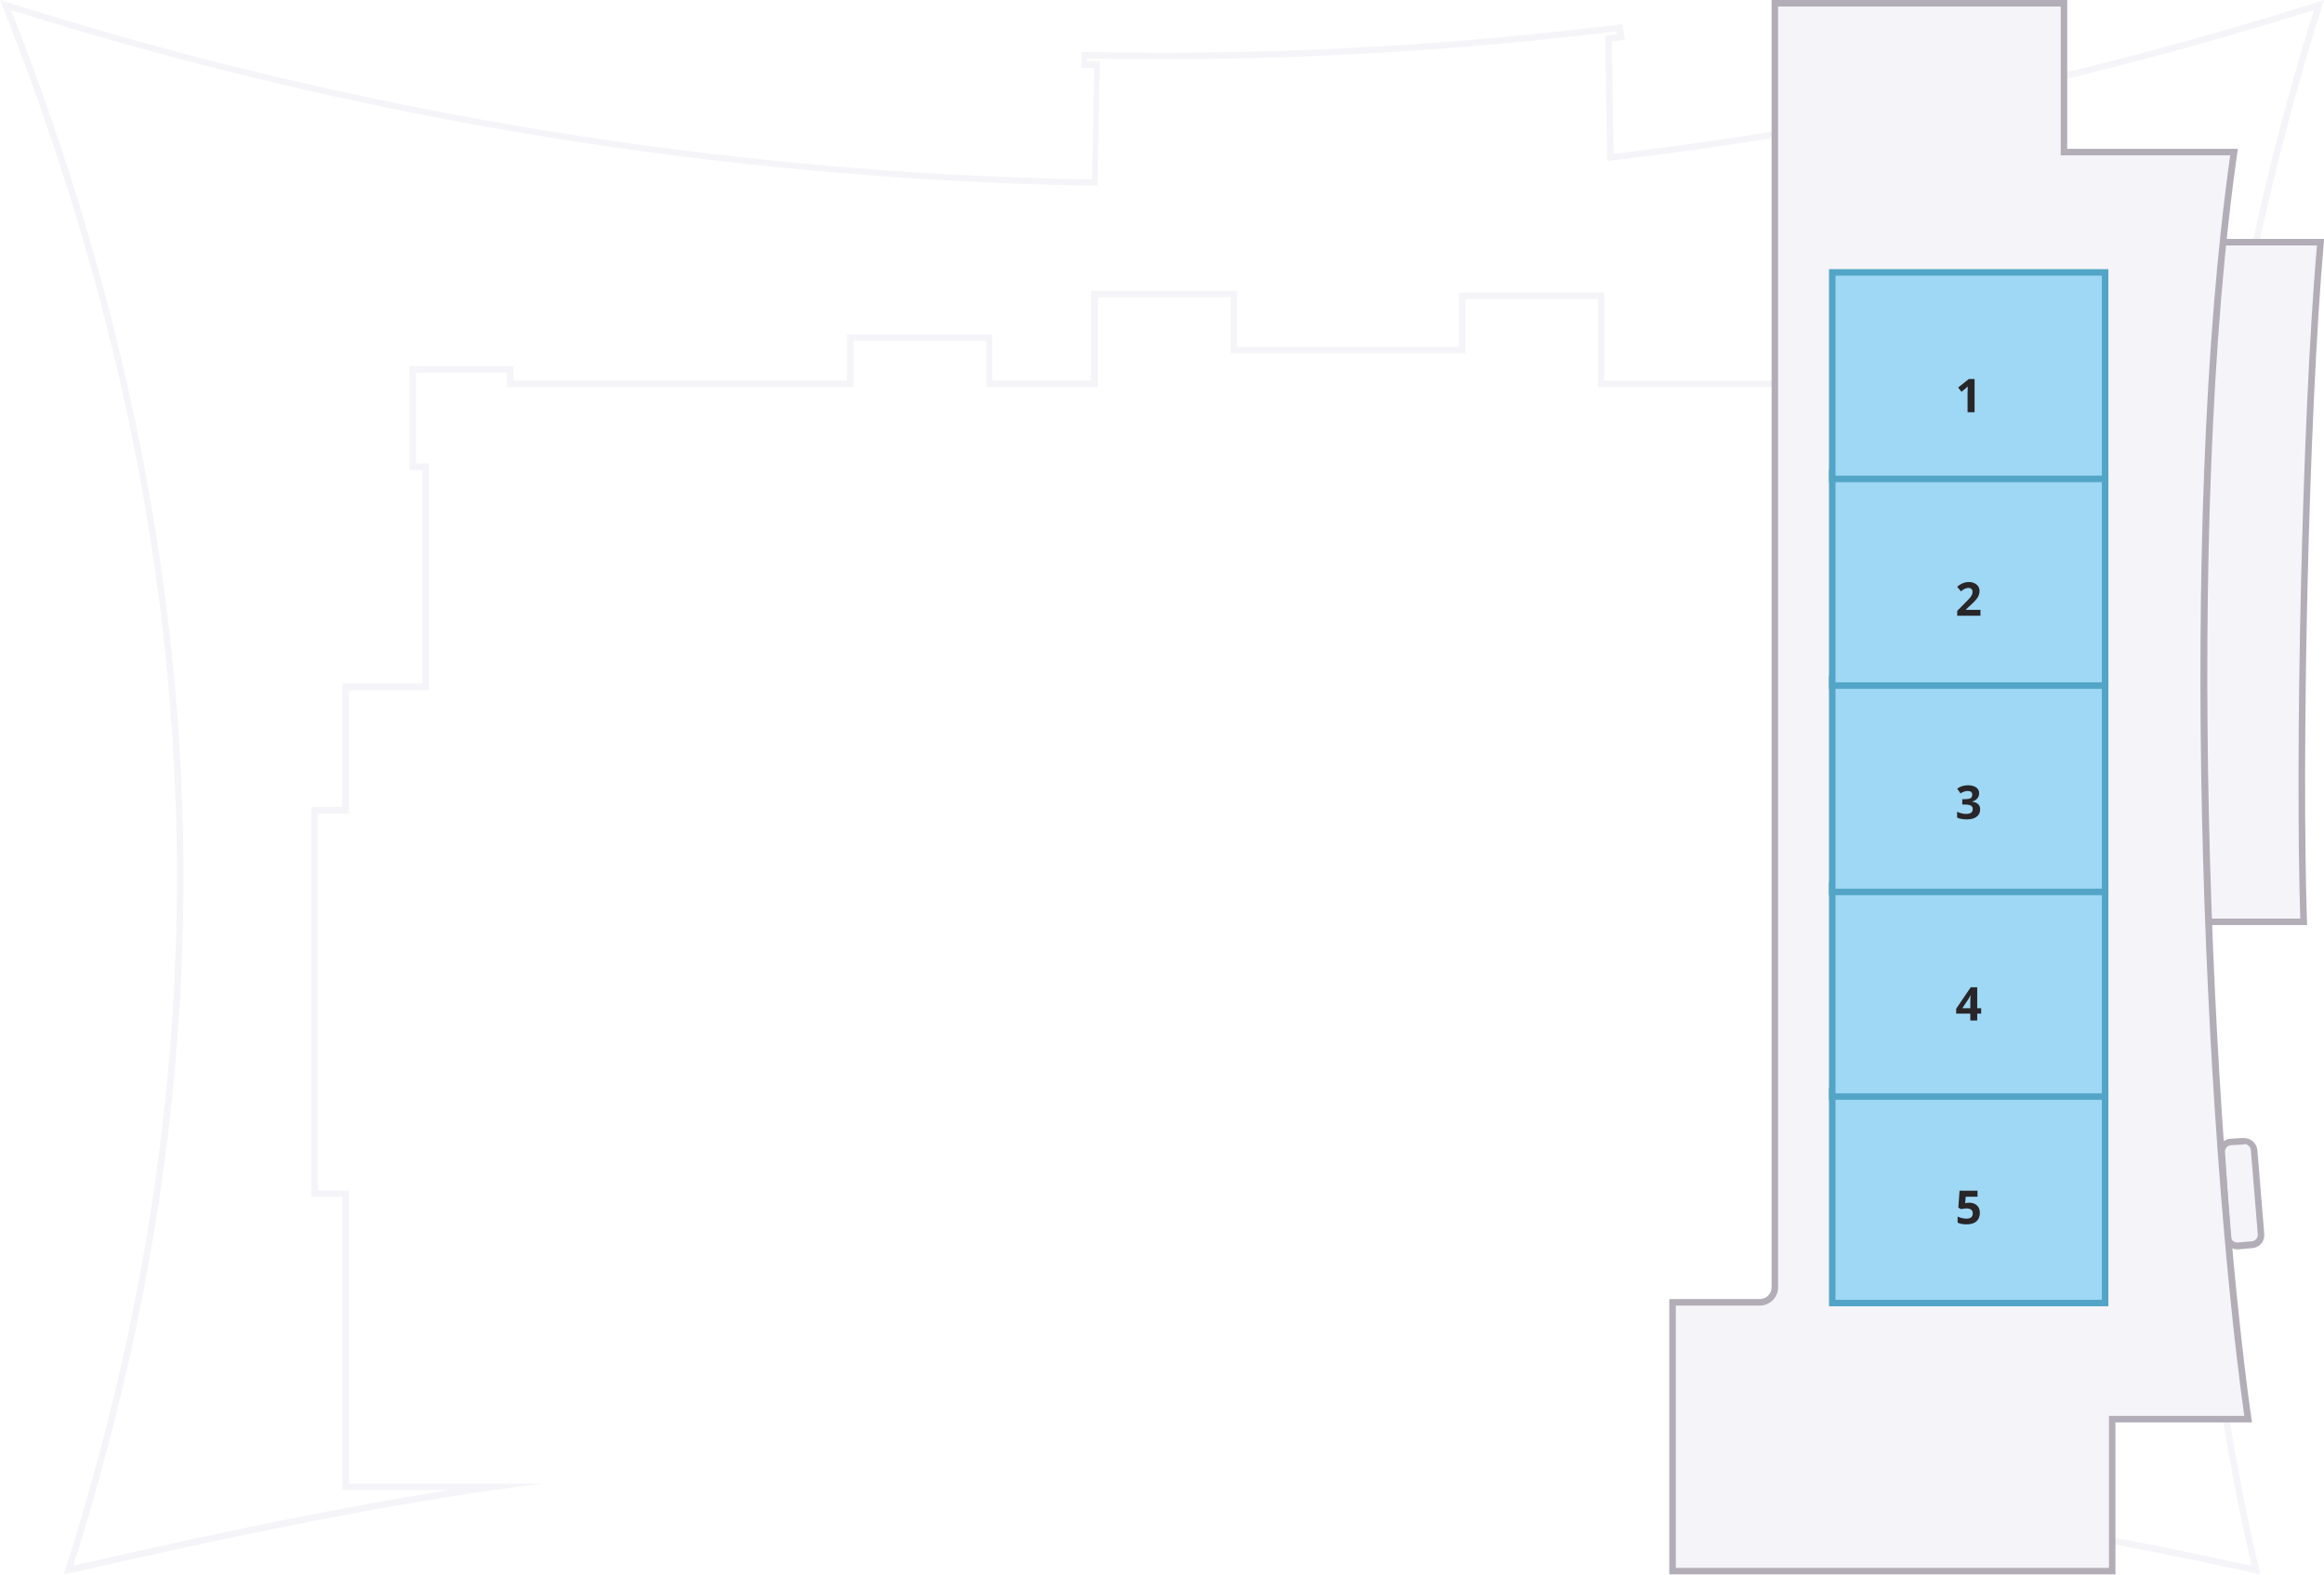
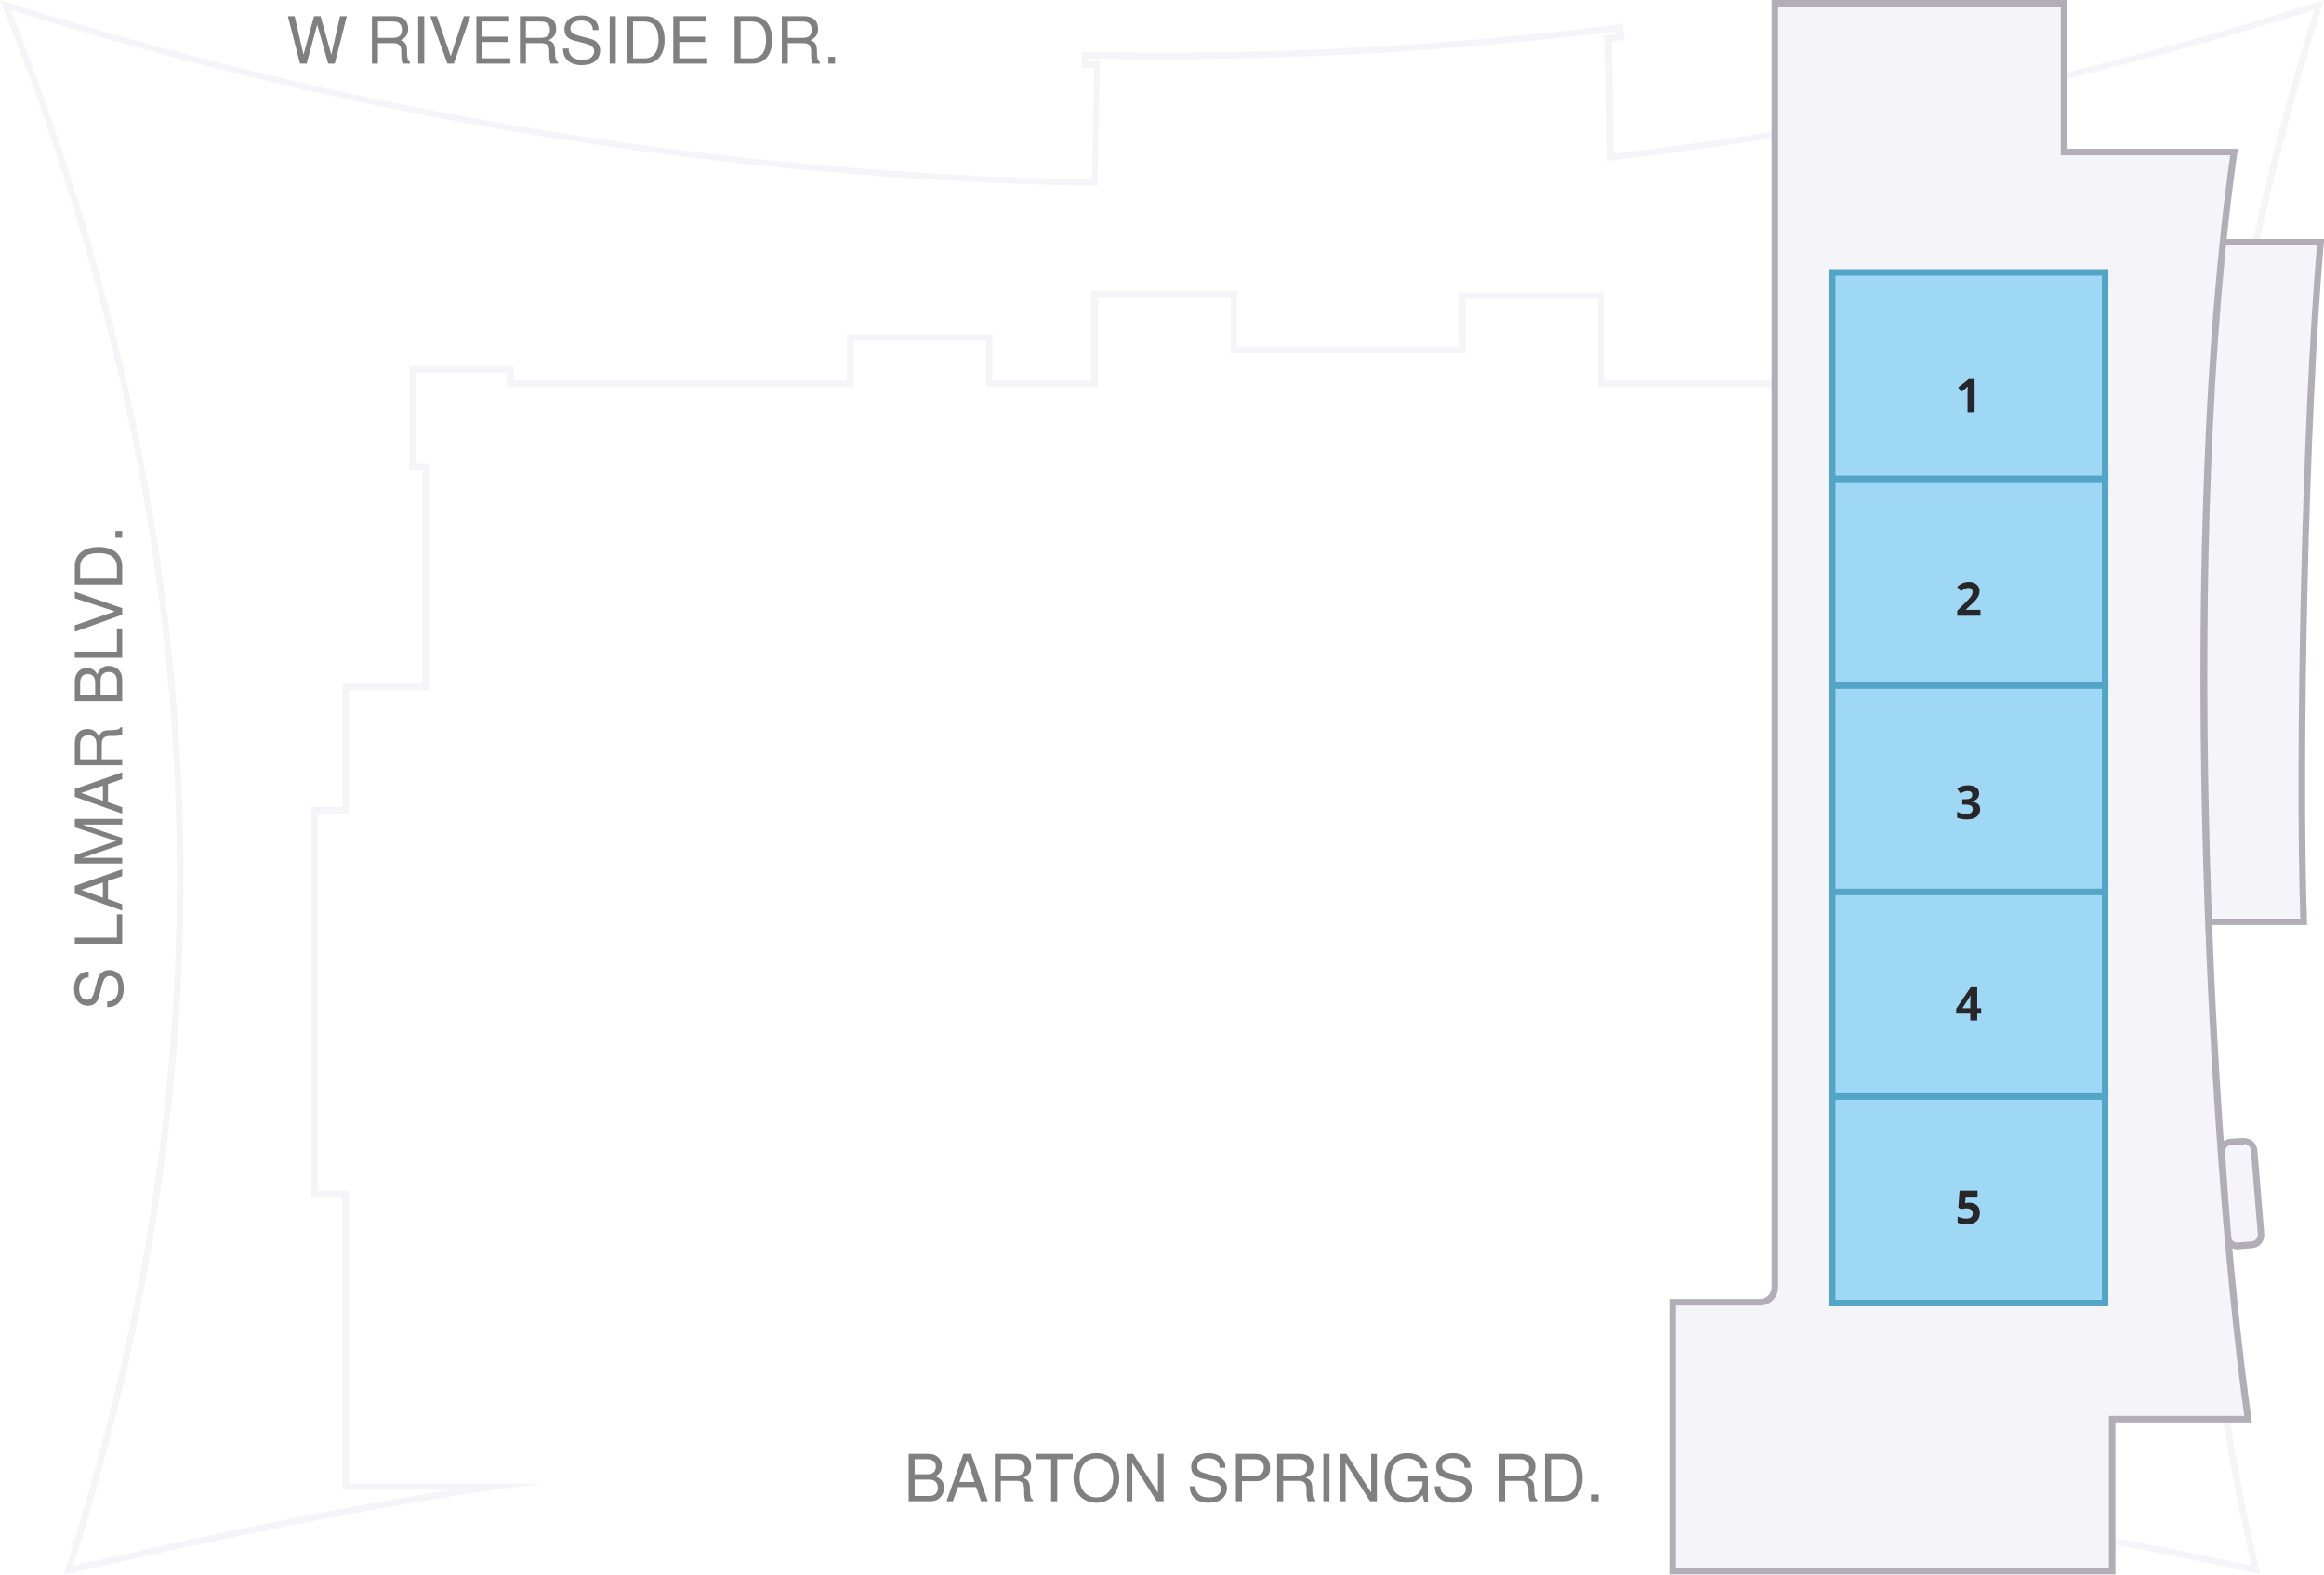
- <svg xmlns="http://www.w3.org/2000/svg" id="map" viewBox="0 0 357.6 242.21">
+ <svg xmlns="http://www.w3.org/2000/svg" id="map" viewBox="0 0 357.6 242.21" style="zoom: 1;">
  <defs>
    <style>.cls-1{fill:#f5f4f8;}.cls-2{fill:#b3adb8;}.cls-3{fill:#9fd8f4;stroke:#52a5c6;stroke-miterlimit:10;}.cls-4{font-size:7.15px;fill:#282629;font-family:OpenSans-Semibold, Open Sans;font-weight:700;}</style>
  </defs>
  <g id="clickable-Outdoor_Canopies" data-name="clickable-Outdoor Canopies">
    <path class="cls-1" d="M356.06,1.54C343,43.1,336.26,88.73,336,137.19c-.21,36.69,3.6,74.37,10.46,103.71l-1.39-.3c-7.87-1.74-16.4-3.45-26.08-5.21-.74-.18-15.15-3.61-29.28-6.18l24.62-.06h1V180.23H311V161.49h-8.49V108.69h8.16V76.3H298.49v-23H280.26v5.26H246.83V45H224.47v8.33H190.33v-8.6H167.89V58.54H152.69v-7.1H130.33v7.1H79V56.32H63v16h2v32.83H52.7v19H47.89v60H52.7v45.08H69.16c-15.49,2.46-34.46,6.26-56.61,11.35l-1.26.27c11.3-35.82,16.85-70.22,16.94-105.12.12-44.09-8.8-89.22-26.52-134.16a589.73,589.73,0,0,0,166.18,27l1,0,0-1,.33-17.19,0-1-1,0h-.95V9c3.81.08,7.66.11,11.46.11a574.49,574.49,0,0,0,70-4.29l.06.45h0l-.91.1-.9.11,0,.9.33,17.29,0,1.1,1.1-.13A588.41,588.41,0,0,0,356.06,1.54M357.6,0A584.74,584.74,0,0,1,248.29,23.66L248,6.37l2-.23-.33-2.44a570.84,570.84,0,0,1-70.81,4.41q-6.22,0-12.43-.13l-.06,2.44,2,0-.33,17.19A586,586,0,0,1,0,0C40,100,29.33,181.24,9.81,242.21l2.95-.63c28.16-6.46,52.55-11.16,70.66-13.33H53.7V183.17H48.89v-58H53.7v-19H66V71.31H64v-14H78v2.23h53.37v-7.1h20.36v7.1h17.21V45.73h20.44v8.6h36.13V46h20.36V59.54h35.43V54.29h16.24v23h12.15v30.4h-8.16v54.79H310v18.74h4.34v46.93l-37,.1c16.92,2.23,41.44,8.12,41.44,8.12,8.72,1.58,17.42,3.29,26.07,5.21l2.95.63C335.7,191.83,327.8,93.3,357.6,0Z" />
  </g>
-   <path class="cls-1" d="M334.42,141.82V37.26h22.63c-2.4,27.36-3.42,79.85-2.59,104.56Z" />
+   <path class="cls-1" d="M334.42,141.82 V37.26 h22.63 c-2.4,27.36 -3.42,79.85 -2.59,104.56  Z " font-family="Helvetica" font-size="10px" text-anchor="middle" />
  <path class="cls-2" d="M356.51,37.76c-2.35,27.32-3.36,78.79-2.56,103.56h-19V37.76h21.59m1.09-1H333.92V142.32H355c-.88-25,.17-78.2,2.62-105.56Z" />
  <path class="cls-1" d="M344.3,191.67a1.46,1.46,0,0,1-1.45-1.36L342,177.23a1.48,1.48,0,0,1,1.39-1.58l1.92-.11a1.58,1.58,0,0,1,1.63,1.42L348,189.84a1.52,1.52,0,0,1-1.37,1.63l-2.15.19Z" />
  <path class="cls-2" d="M345.35,176a1.07,1.07,0,0,1,1,1l1.06,12.88a1,1,0,0,1-.92,1.09l-2.15.19h-.09a1,1,0,0,1-1-.89l-.89-13.08a1,1,0,0,1,.92-1l1.91-.11h.06m0-1h-.12l-1.91.11a2,2,0,0,0-1.86,2.11l.89,13.08a2,2,0,0,0,2,1.83h.18l2.15-.19a2,2,0,0,0,1.83-2.17l-1.06-12.88a2.07,2.07,0,0,0-2-1.88Z" />
  <path class="cls-1" d="M257.36,241.71V200.36h13.43a2.31,2.31,0,0,0,2.31-2.31V.5h44.49V23.4h26.16c-8.35,58-4.14,150.08,2.16,194.93H325v23.38Z" />
  <path class="cls-2" d="M317.09,1V23.9h26.08c-8.21,57.86-4.08,149,2.16,193.93H324.51v23.38H257.86V200.86h12.93a2.81,2.81,0,0,0,2.81-2.81V1h43.49m1-1H272.6V198.05a1.81,1.81,0,0,1-1.81,1.81H256.86v42.35h68.65V218.83h21c-6.34-44.62-10.58-138.22-2.16-195.93H318.09V0Zm26.24,22.9h0Z" />
  <rect id="clickable-Meeting_Room_5" data-name="clickable-Meeting Room 5" class="cls-3" x="281.93" y="167.84" width="41.99" height="32.63" />
  <rect id="clickable-Meeting_Room_4" data-name="clickable-Meeting Room 4" class="cls-3" x="281.93" y="136.22" width="41.99" height="32.48" />
  <rect id="clickable-Meeting_Room_3" data-name="clickable-Meeting Room 3" class="cls-3" x="281.93" y="104.48" width="41.99" height="32.74" />
  <rect id="clickable-Meeting_Room_2" data-name="clickable-Meeting Room 2" class="cls-3" x="281.93" y="72.69" width="41.99" height="32.78" />
  <rect id="clickable-Meeting_Room_1" data-name="clickable-Meeting Room 1" class="cls-3" x="281.93" y="41.91" width="41.99" height="31.77" />
  <text class="cls-4" transform="translate(300.88 63.42)">1</text>
  <text class="cls-4" transform="translate(300.88 94.73)">2</text>
  <text class="cls-4" transform="translate(300.88 126)">3</text>
  <text class="cls-4" transform="translate(300.88 157)">4</text>
  <text class="cls-4" transform="translate(300.88 188.3)">5</text>
+   <text stroke="none" style="outline-style: none;" id="text2" stroke-width="1px" x="86.72px" text-rendering="geometricPrecision" font-family="Helvetica" fill="grey" font-size="10px" y="9.781px" transform="" text-anchor="middle">W RIVERSIDE DR.</text>
+   <text stroke="none" style="outline-style:none;" id="text1" stroke-width="1px" x="26.308px" text-rendering="geometricPrecision" font-family="Helvetica" fill="grey" font-size="10px" y="133.041px" transform="rotate(270 15.10156 129.3359)" text-anchor="middle">S LAMAR BLVD.</text>
+   <text stroke="none" style="outline-style:none;" id="text3" stroke-width="1px" x="192.929px" text-rendering="geometricPrecision" font-family="Helvetica" fill="grey" font-size="10px" y="230.967px" transform="" text-anchor="middle">BARTON SPRINGS RD.</text>
</svg>
